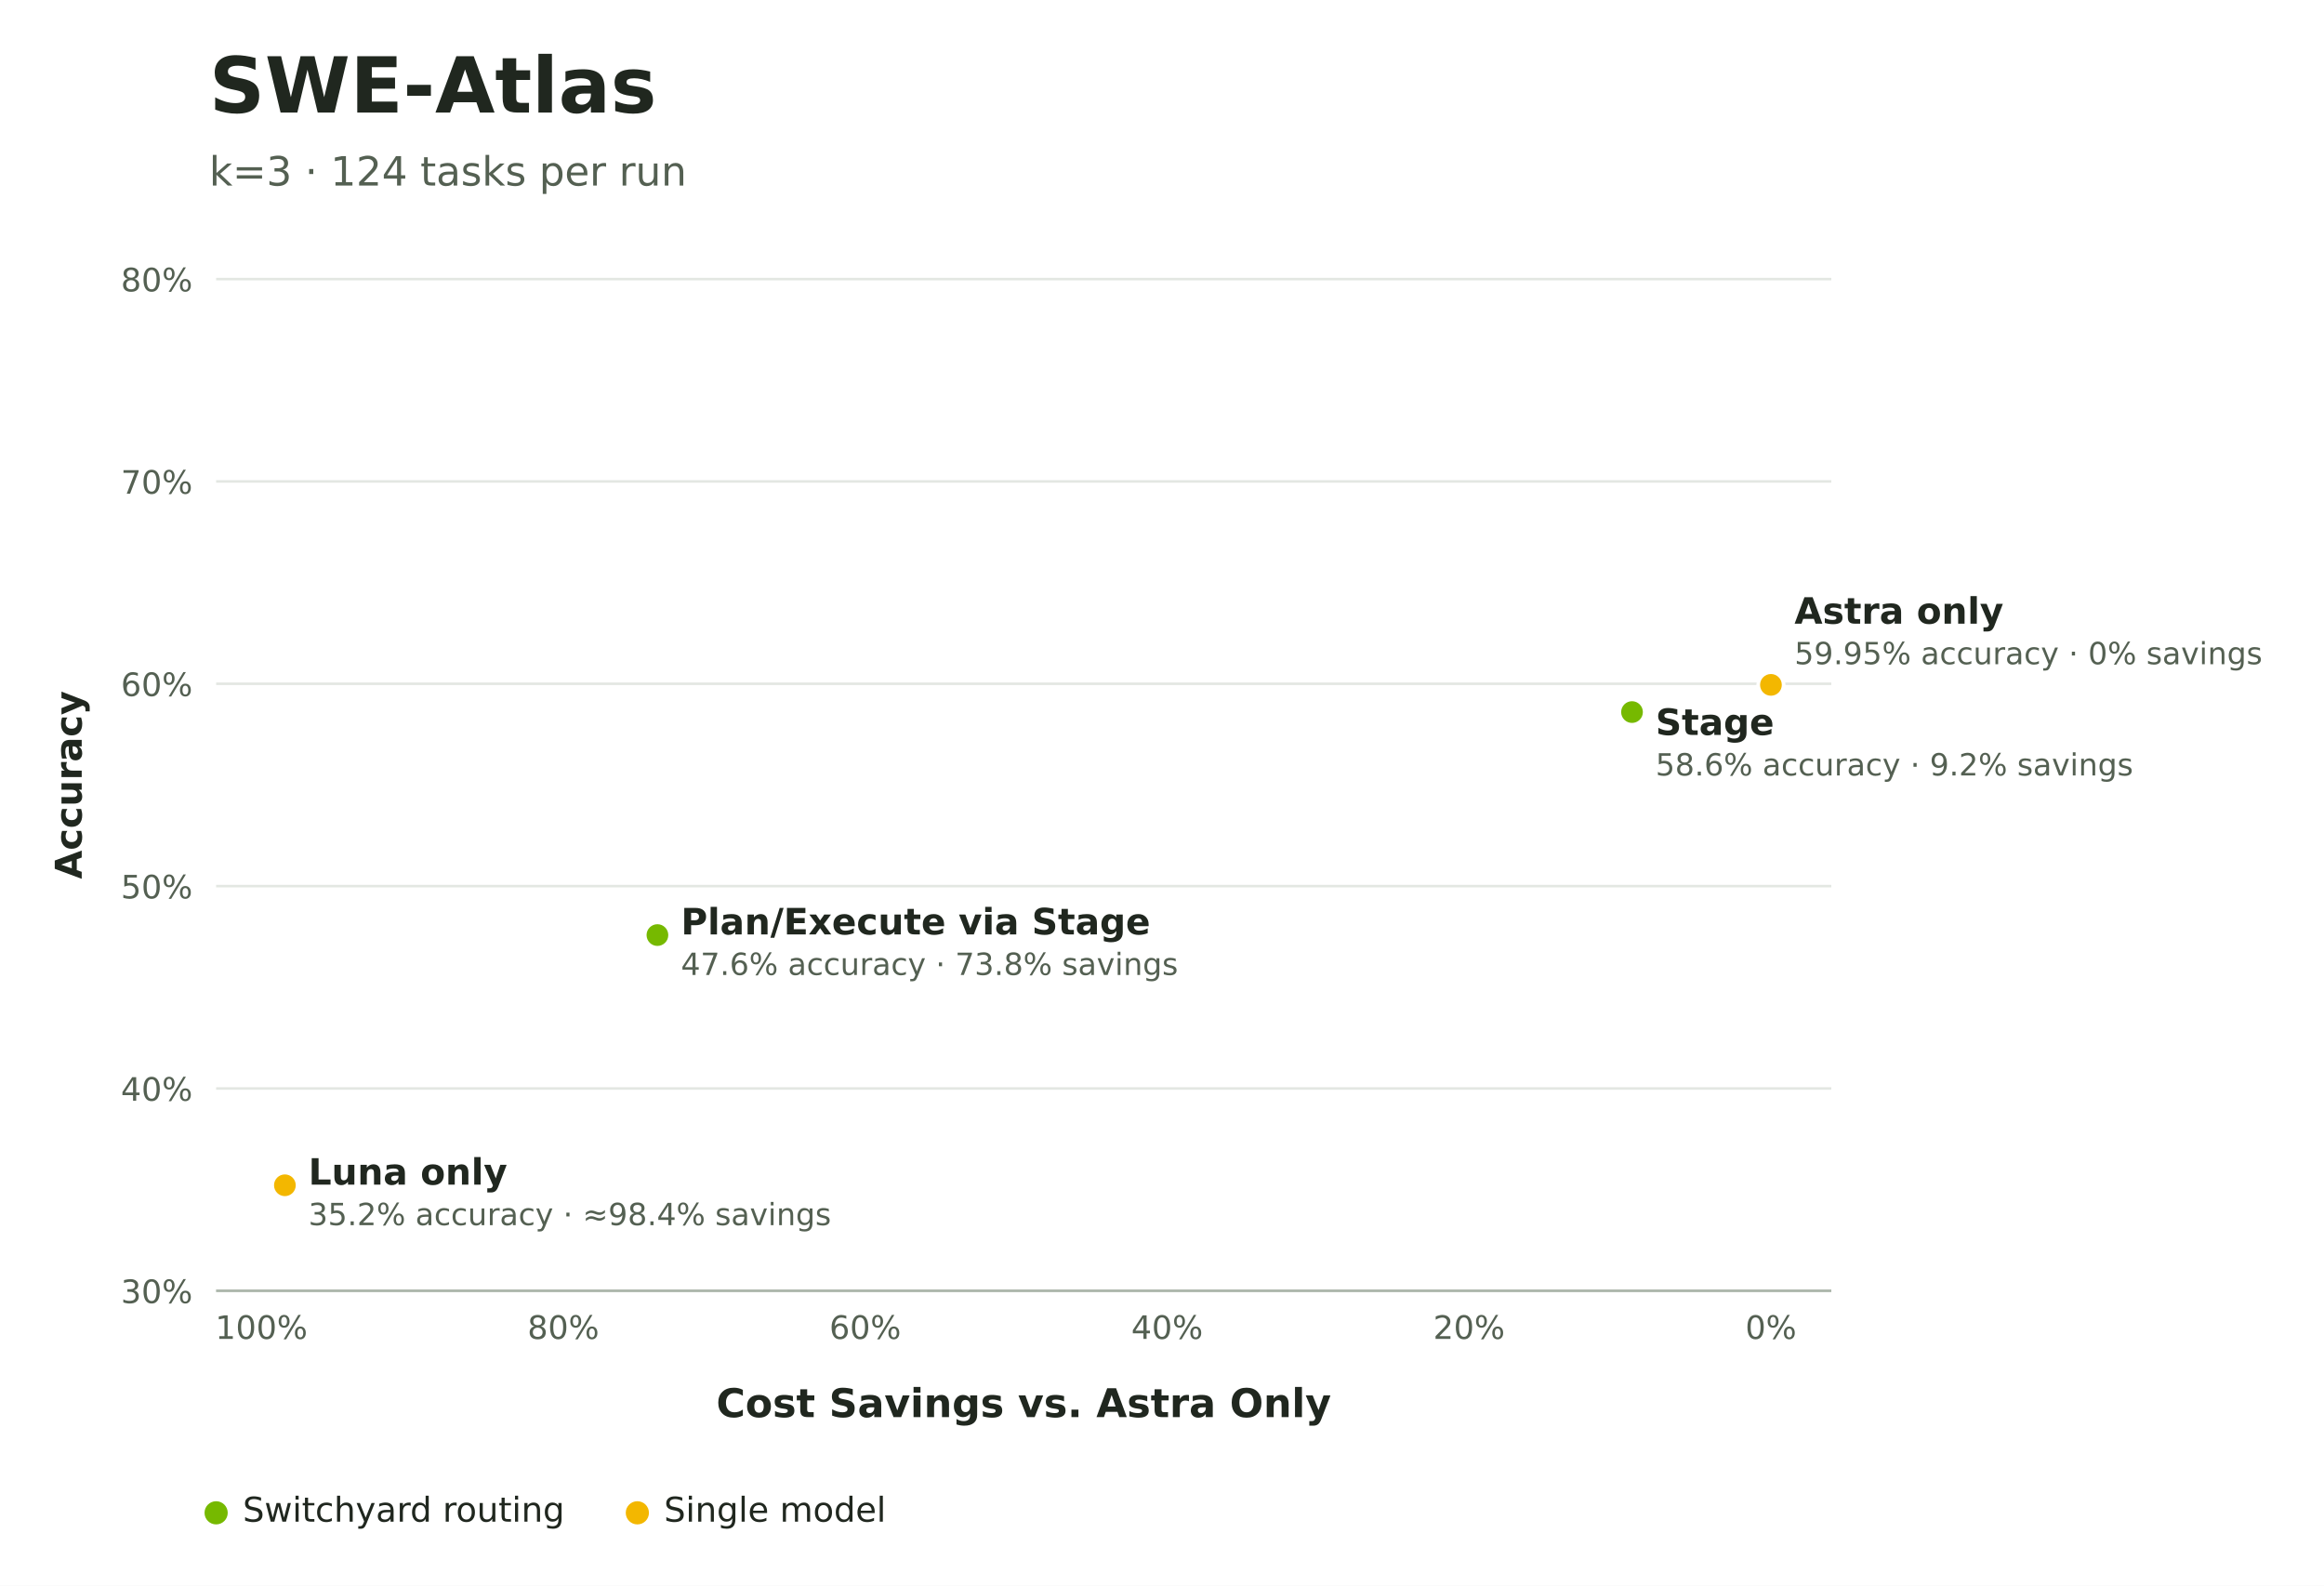
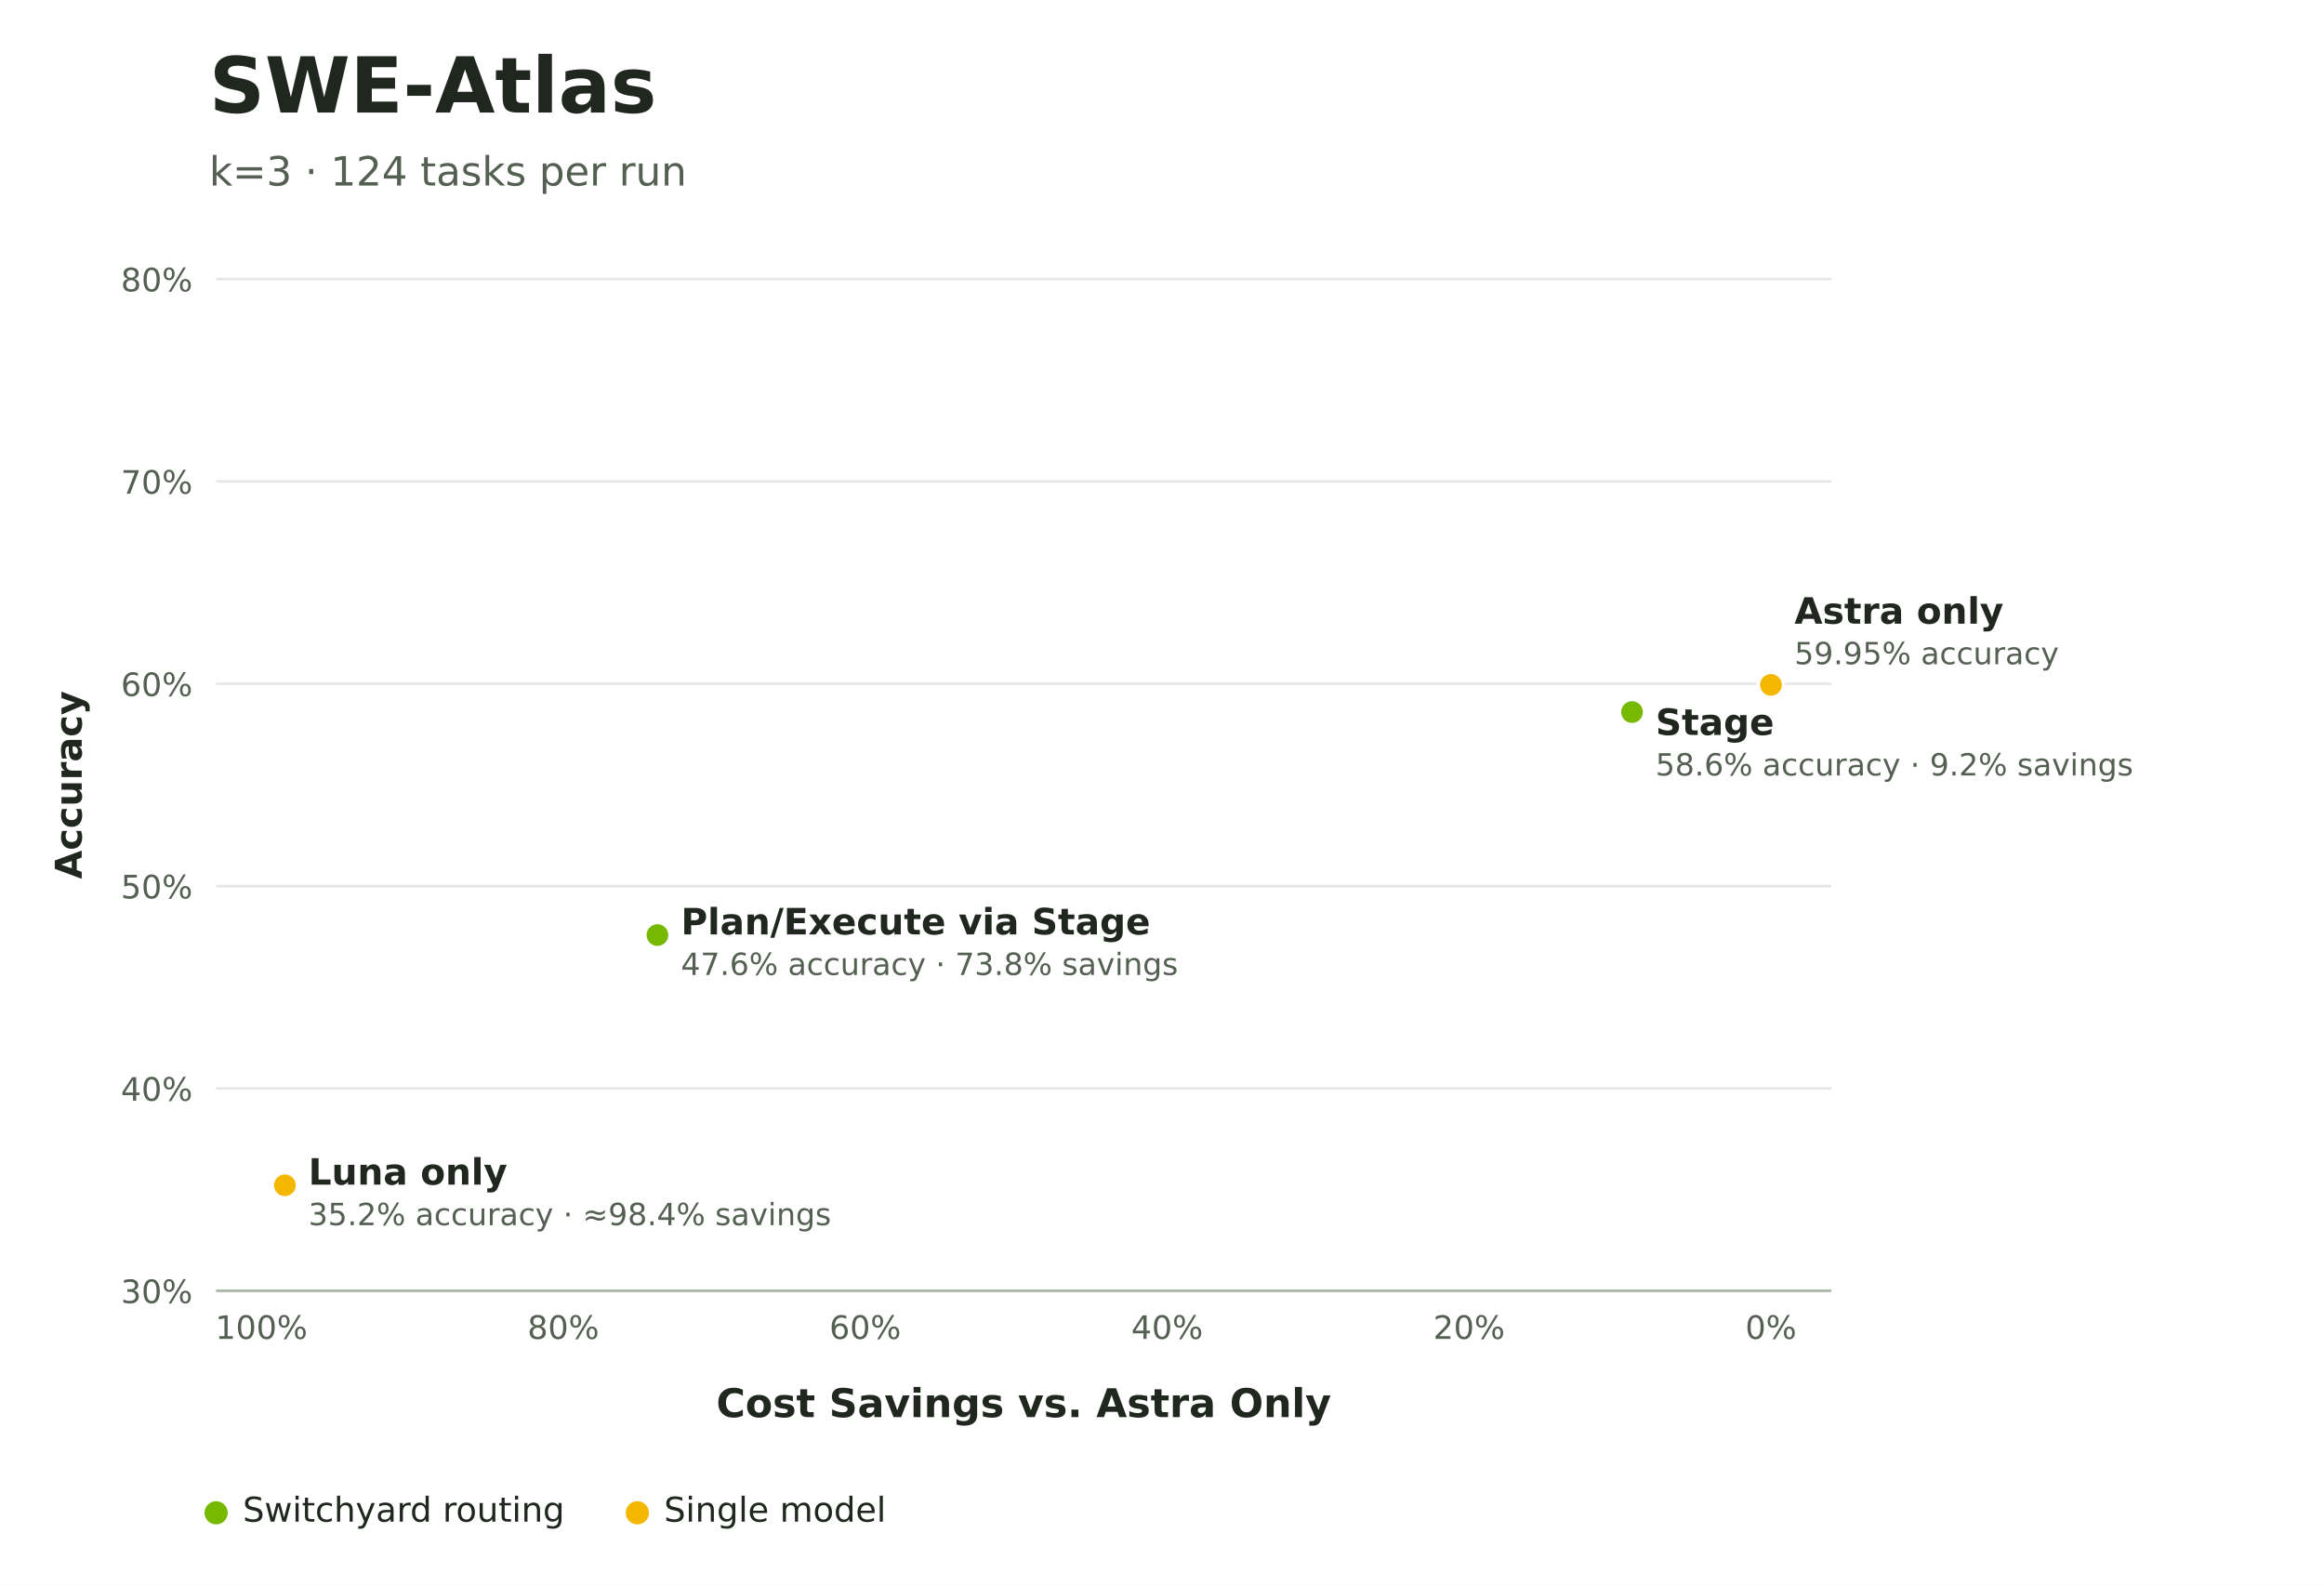
<svg xmlns="http://www.w3.org/2000/svg" viewBox="0 0 691.2 471.6" width="691.2" height="471.6" role="img" aria-labelledby="title desc" font-family="DejaVu Sans, Arial, sans-serif">
  <rect width="100%" height="100%" fill="white" />
  <text x="526.71" y="398.18" font-size="9.6" fill="#546052" text-anchor="middle">0%</text>
  <text x="436.92" y="398.18" font-size="9.6" fill="#546052" text-anchor="middle">20%</text>
  <text x="347.12" y="398.18" font-size="9.6" fill="#546052" text-anchor="middle">40%</text>
  <text x="257.33" y="398.18" font-size="9.6" fill="#546052" text-anchor="middle">60%</text>
  <text x="167.54" y="398.18" font-size="9.6" fill="#546052" text-anchor="middle">80%</text>
  <text x="77.75" y="398.18" font-size="9.6" fill="#546052" text-anchor="middle">100%</text>
  <text x="304.47" y="421.45" font-size="11.8" fill="#20271f" font-weight="700" text-anchor="middle">Cost Savings vs. Astra Only</text>
  <line x1="64.28" y1="383.88" x2="544.67" y2="383.88" stroke="#e3e7e2" stroke-width="0.75" />
  <text x="57.28" y="387.53" font-size="9.6" fill="#546052" text-anchor="end">30%</text>
  <line x1="64.28" y1="323.71" x2="544.67" y2="323.71" stroke="#e3e7e2" stroke-width="0.75" />
  <text x="57.28" y="327.35" font-size="9.6" fill="#546052" text-anchor="end">40%</text>
  <line x1="64.28" y1="263.53" x2="544.67" y2="263.53" stroke="#e3e7e2" stroke-width="0.75" />
  <text x="57.28" y="267.18" font-size="9.6" fill="#546052" text-anchor="end">50%</text>
  <line x1="64.28" y1="203.35" x2="544.67" y2="203.35" stroke="#e3e7e2" stroke-width="0.75" />
  <text x="57.28" y="207" font-size="9.6" fill="#546052" text-anchor="end">60%</text>
  <line x1="64.28" y1="143.18" x2="544.67" y2="143.18" stroke="#e3e7e2" stroke-width="0.75" />
  <text x="57.28" y="146.82" font-size="9.6" fill="#546052" text-anchor="end">70%</text>
  <line x1="64.28" y1="83" x2="544.67" y2="83" stroke="#e3e7e2" stroke-width="0.75" />
  <text x="57.28" y="86.65" font-size="9.6" fill="#546052" text-anchor="end">80%</text>
  <text x="24.3" y="233.44" font-size="11" fill="#20271f" transform="rotate(-90 24.30152 233.442)" font-weight="700" text-anchor="middle">Accuracy</text>
  <line x1="64.28" y1="383.88" x2="544.67" y2="383.88" stroke="#aeb8ad" stroke-width="0.8" />
  <circle cx="526.71" cy="203.68" r="3.78" fill="#f3b700" stroke="white" stroke-width="1.1" />
  <circle cx="485.39" cy="211.77" r="3.78" fill="#76b900" stroke="white" stroke-width="1.1" />
  <circle cx="195.53" cy="278.09" r="3.78" fill="#76b900" stroke="white" stroke-width="1.1" />
  <circle cx="84.73" cy="352.5" r="3.78" fill="#f3b700" stroke="white" stroke-width="1.1" />
  <text x="533.71" y="185.48" font-size="10.8" fill="#20271f" font-weight="700">Astra only</text>
-   <text x="533.71" y="197.54" font-size="9.1" fill="#546052">59.95% accuracy · 0% savings</text>
+   <text x="533.71" y="197.54" font-size="9.1" fill="#546052">59.95% accuracy</text>
  <text x="492.39" y="218.57" font-size="10.8" fill="#20271f" font-weight="700">Stage</text>
  <text x="492.39" y="230.63" font-size="9.1" fill="#546052">58.6% accuracy · 9.2% savings</text>
  <text x="202.53" y="277.89" font-size="10.8" fill="#20271f" font-weight="700">Plan/Execute via Stage</text>
  <text x="202.53" y="289.95" font-size="9.1" fill="#546052">47.6% accuracy · 73.8% savings</text>
  <text x="91.73" y="352.31" font-size="10.8" fill="#20271f" font-weight="700">Luna only</text>
  <text x="91.73" y="364.36" font-size="9.1" fill="#546052">35.2% accuracy · ≈98.4% savings</text>
  <circle cx="64.28" cy="449.91" r="3.45" fill="#76b900" />
  <circle cx="189.56" cy="449.91" r="3.45" fill="#f3b700" />
  <text x="62.21" y="33.48" font-size="23" fill="#20271f" font-weight="700">SWE-Atlas</text>
  <text x="62.21" y="55.18" font-size="12" fill="#546052">k=3 · 124 tasks per run</text>
  <text x="72.2" y="452.54" font-size="10.15" fill="#20271f">Switchyard routing</text>
  <text x="197.48" y="452.54" font-size="10.15" fill="#20271f">Single model</text>
</svg>
